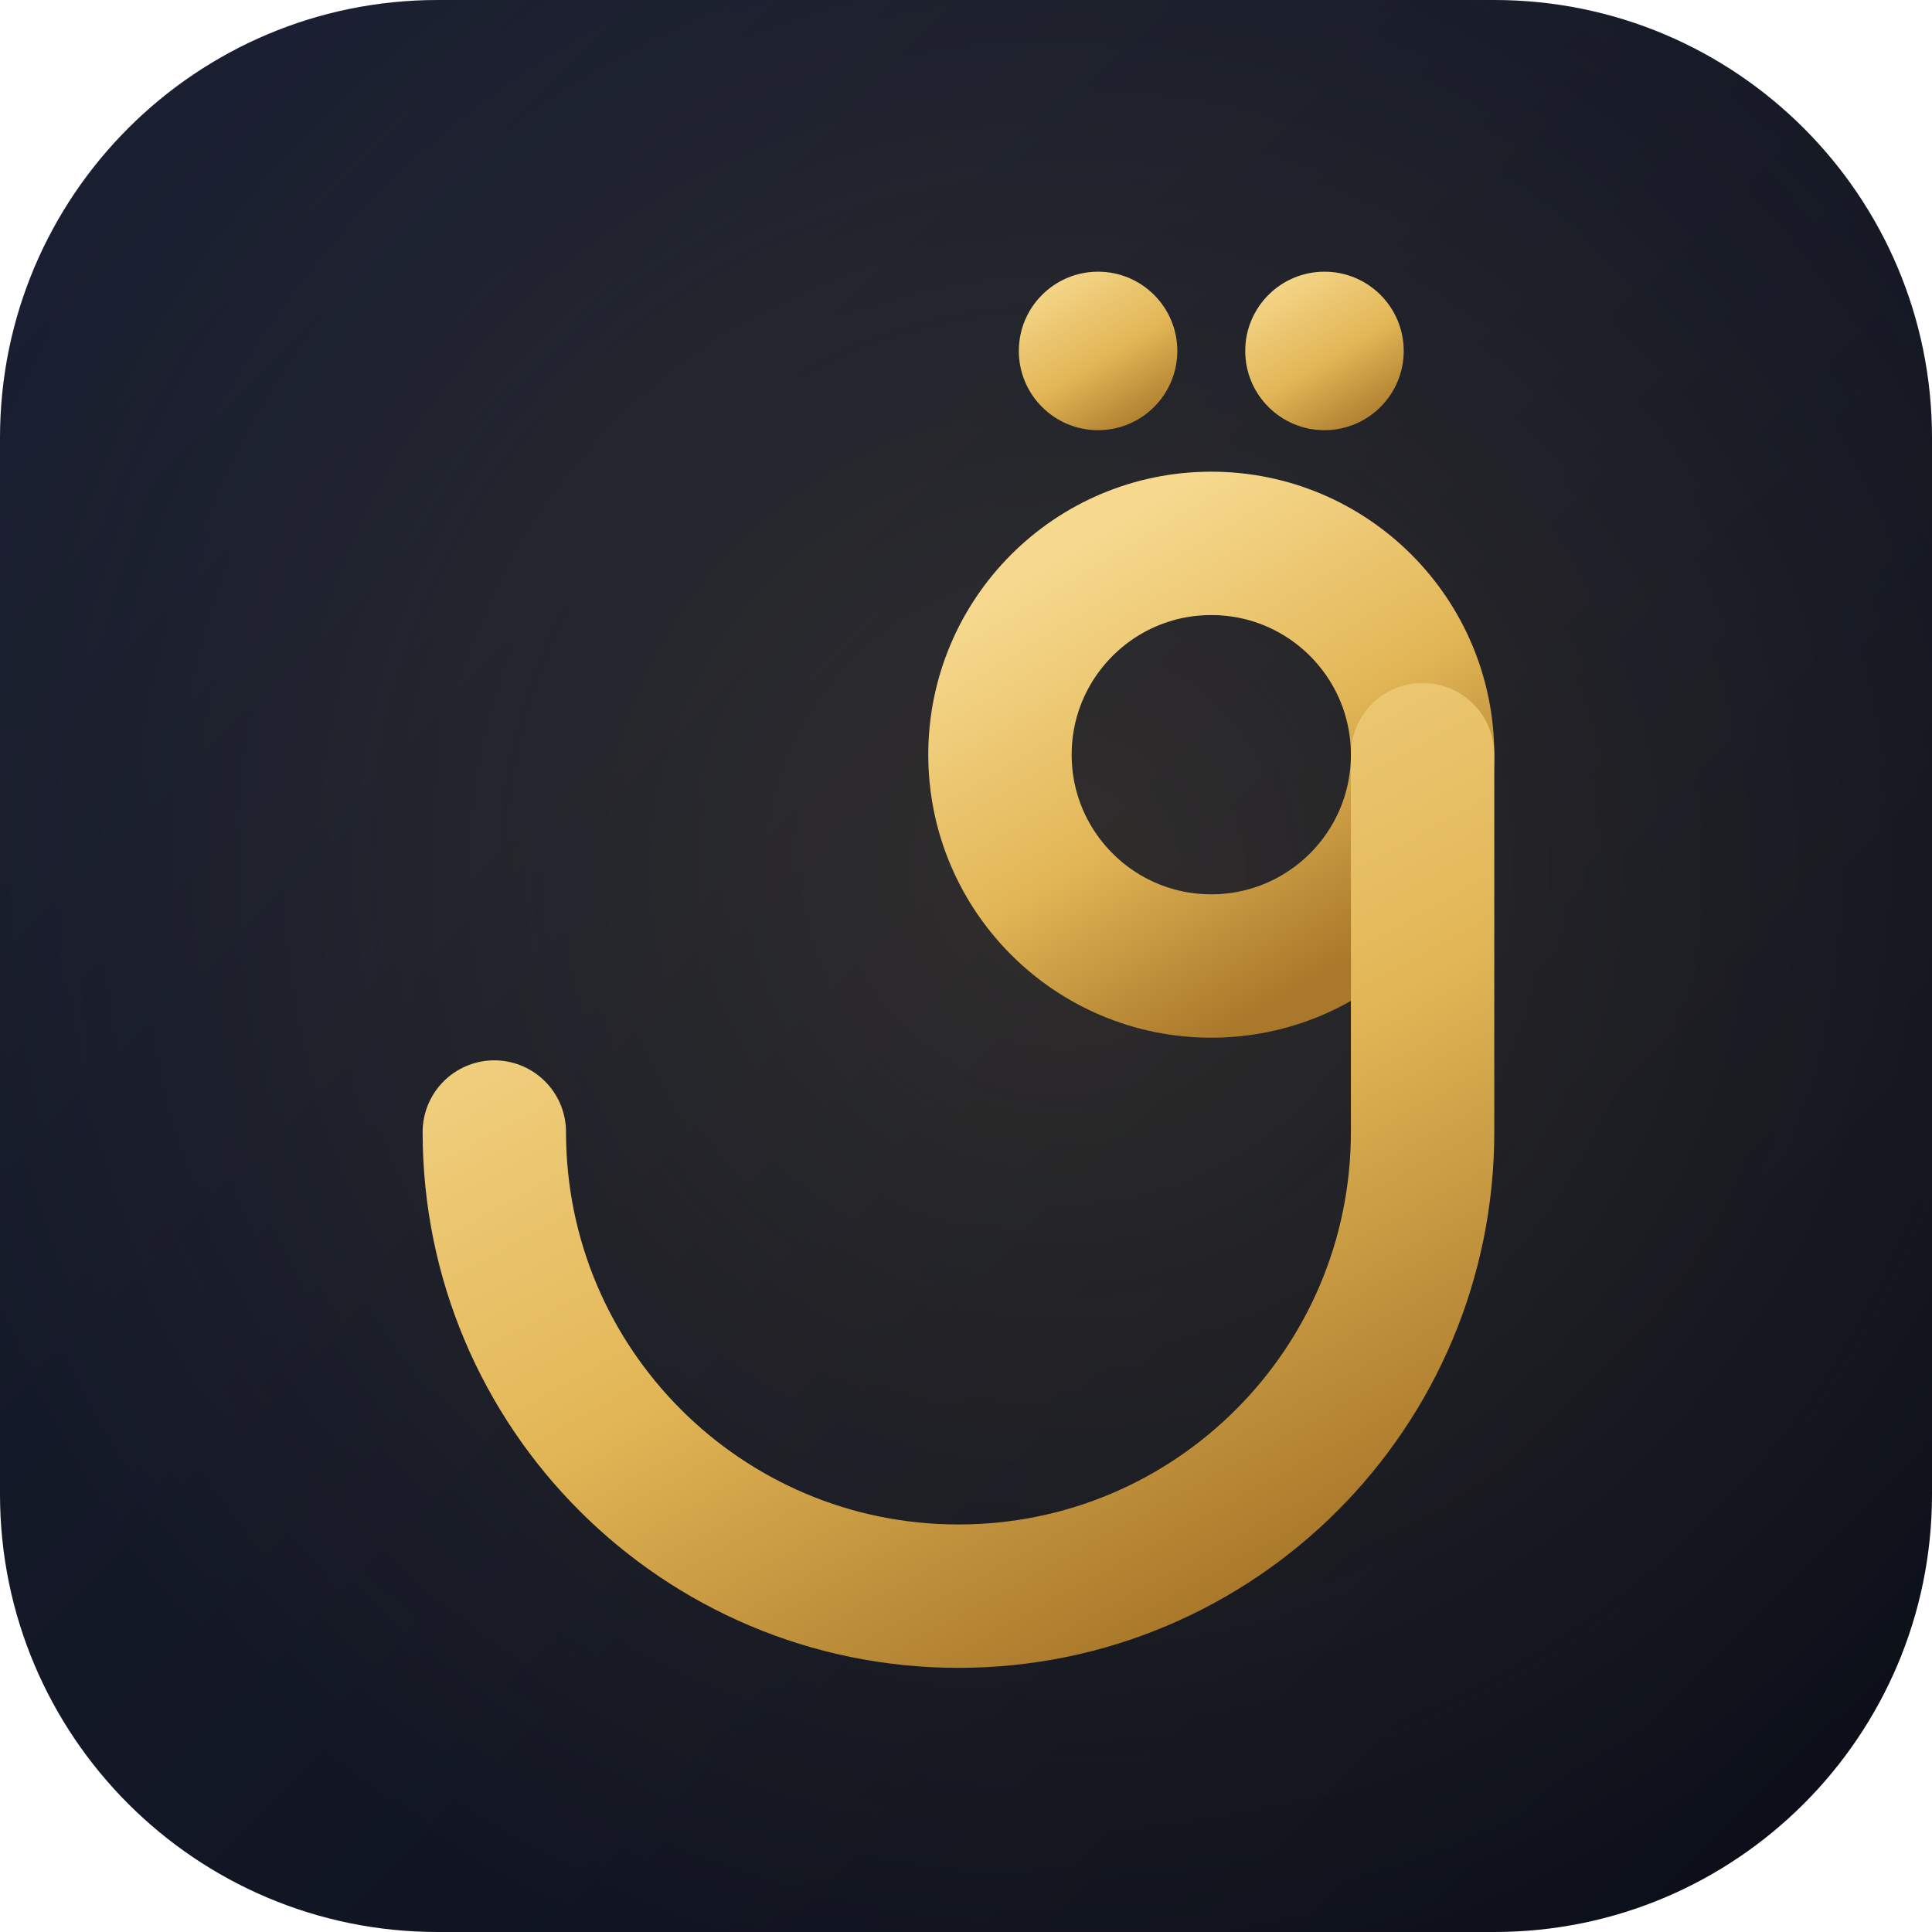
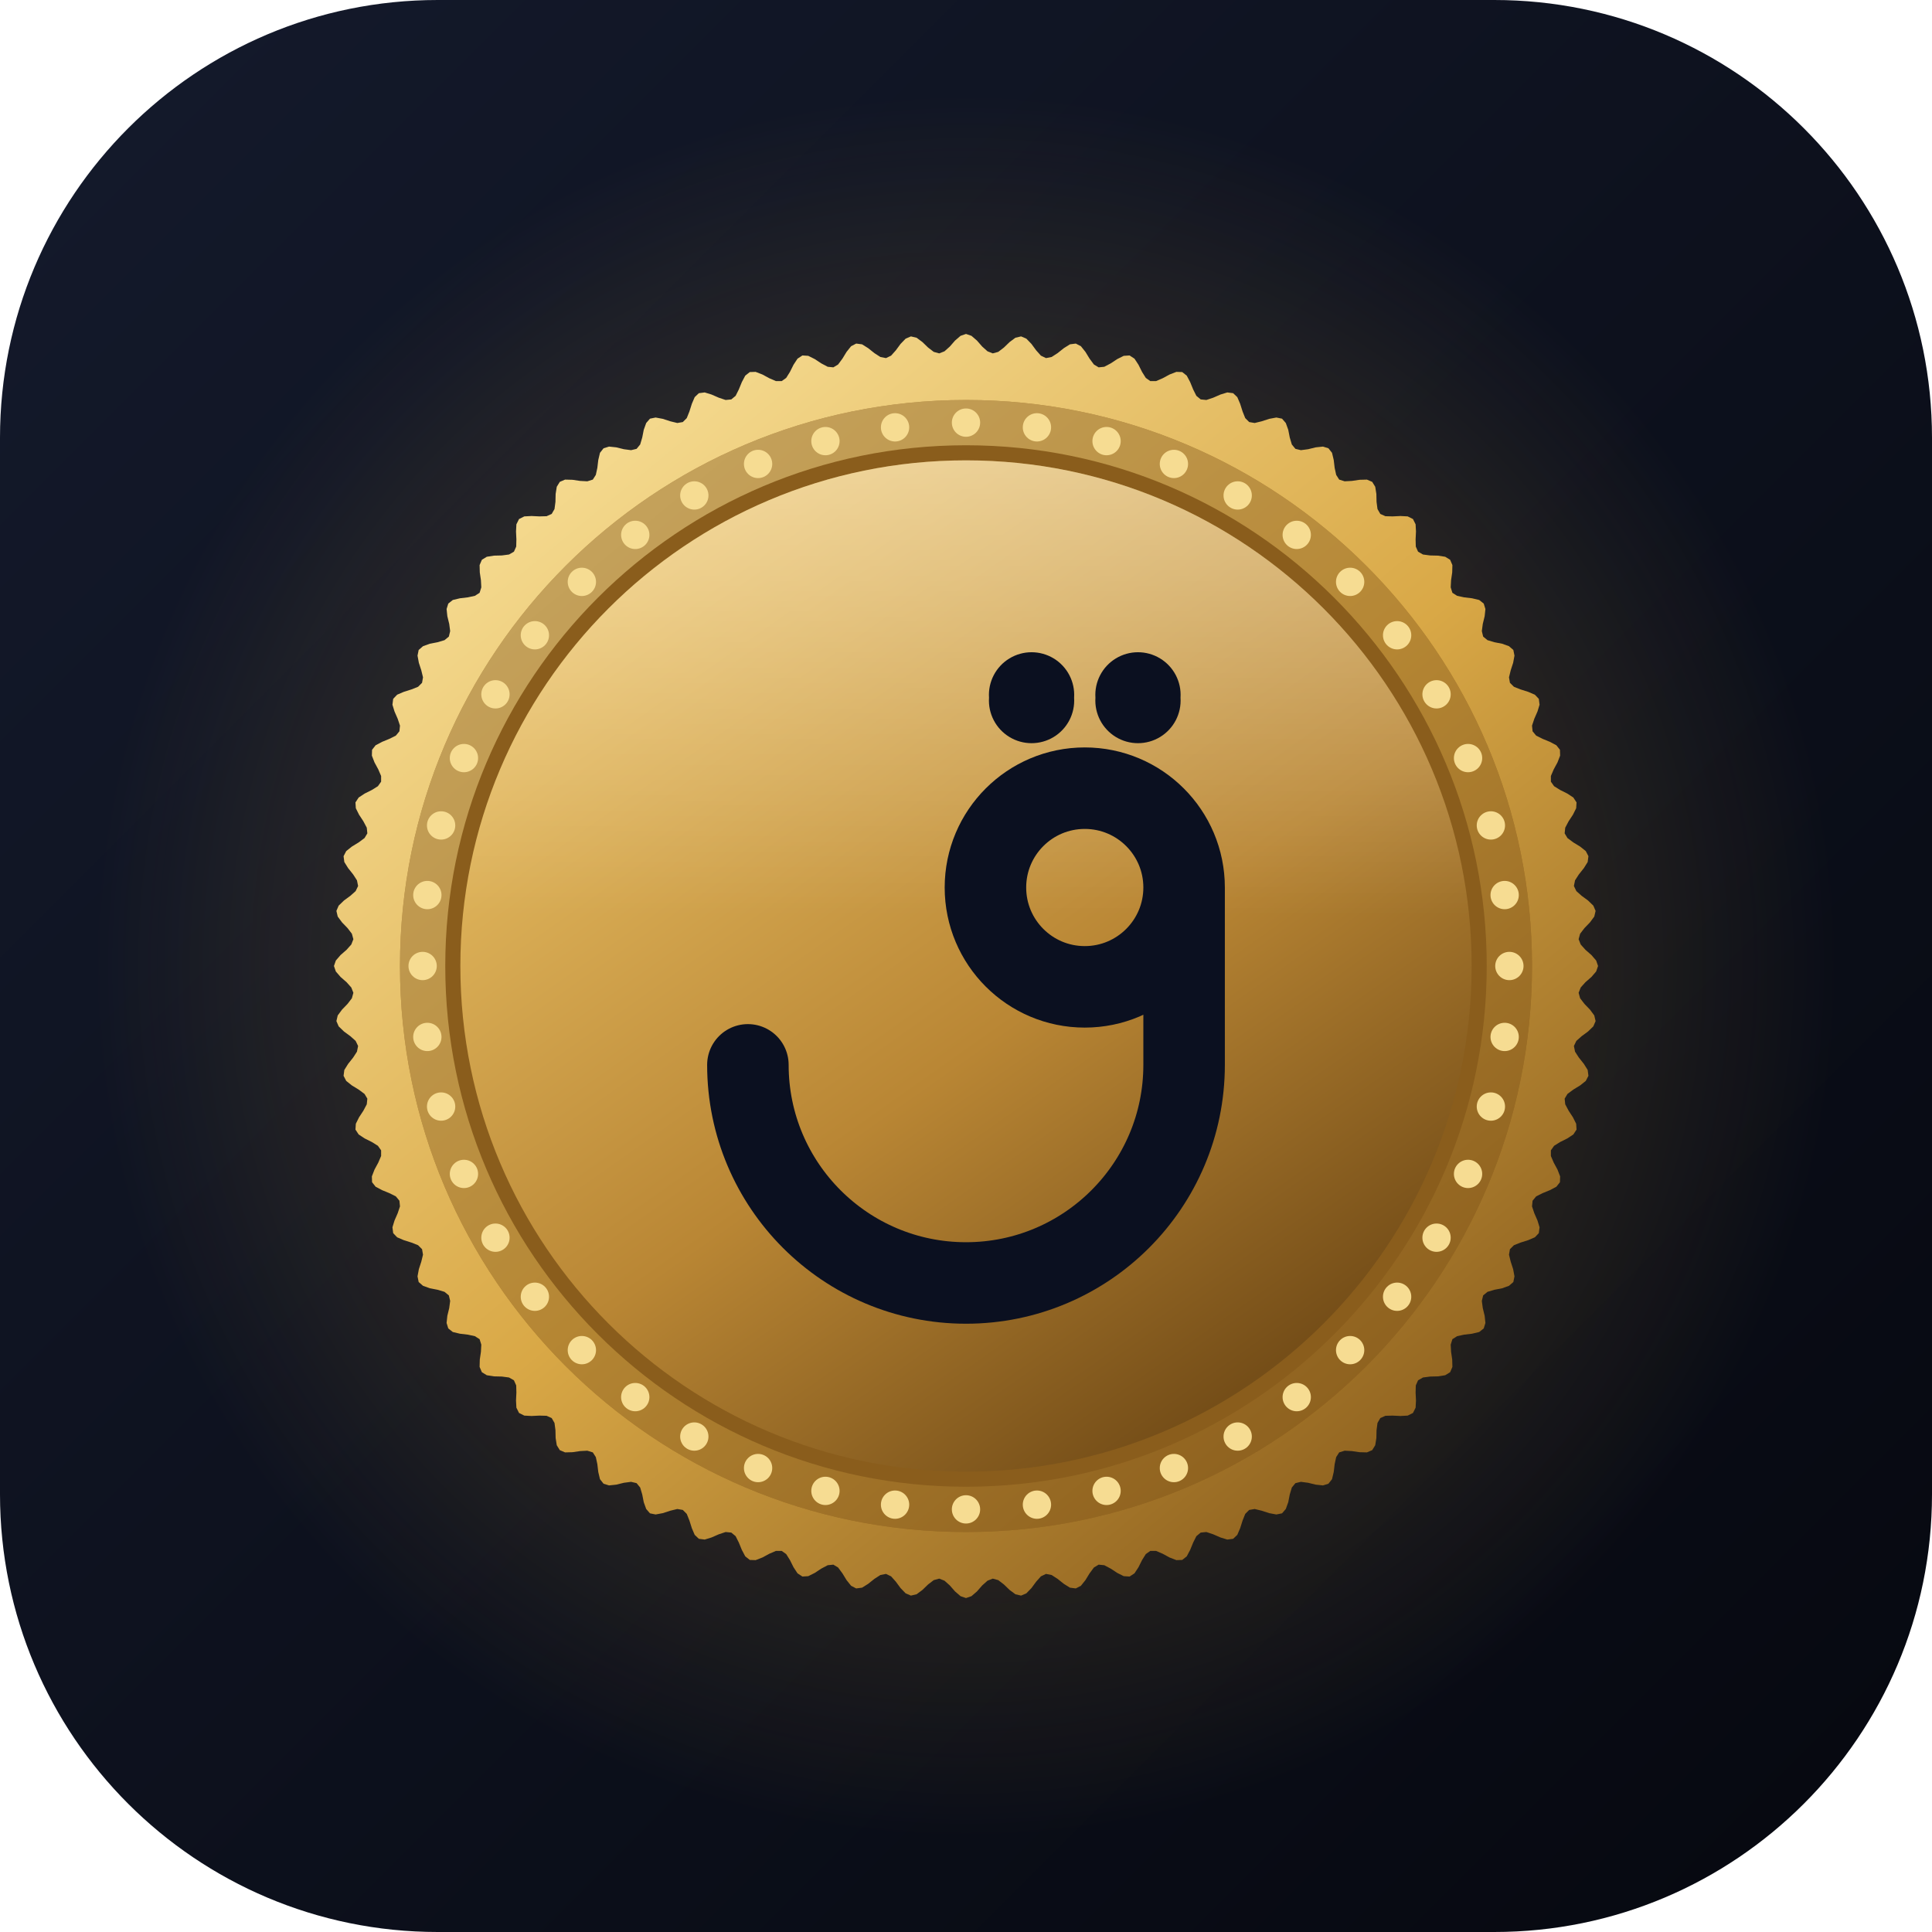
<svg xmlns="http://www.w3.org/2000/svg" viewBox="0 0 1024 1024" role="img" aria-label="قيد">
  <defs>
    <linearGradient id="bg" x1="0" y1="0" x2="1" y2="1">
-       <stop offset="0" stop-color="#1A2033" />
-       <stop offset="1" stop-color="#0B0E18" />
+       <stop offset="0" stop-color="#141A2C" />
+       <stop offset="1" stop-color="#06080F" />
    </linearGradient>
-     <linearGradient id="gold" x1="0.2" y1="0" x2="0.8" y2="1">
-       <stop offset="0" stop-color="#F6D98E" />
-       <stop offset="0.55" stop-color="#E2B656" />
-       <stop offset="1" stop-color="#A9782A" />
+     <radialGradient id="halo" cx="0.5" cy="0.5" r="0.5">
+       <stop offset="0.55" stop-color="#D9A846" stop-opacity="0.18" />
+       <stop offset="1" stop-color="#D9A846" stop-opacity="0" />
+     </radialGradient>
+     <linearGradient id="gold" x1="0.15" y1="0.1" x2="0.85" y2="0.95">
+       <stop offset="0" stop-color="#F6DC92" />
+       <stop offset="0.5" stop-color="#D9A846" />
+       <stop offset="1" stop-color="#8A5D1C" />
    </linearGradient>
-     <radialGradient id="glow" cx="0.55" cy="0.45" r="0.6">
-       <stop offset="0" stop-color="#E2B656" stop-opacity="0.14" />
-       <stop offset="1" stop-color="#E2B656" stop-opacity="0" />
-     </radialGradient>
+     <linearGradient id="disc" x1="0.2" y1="0.1" x2="0.8" y2="0.95">
+       <stop offset="0" stop-color="#E9C065" />
+       <stop offset="0.55" stop-color="#B98634" />
+       <stop offset="1" stop-color="#6E4815" />
+     </linearGradient>
+     <linearGradient id="shine" x1="0" y1="0" x2="0" y2="1">
+       <stop offset="0" stop-color="#FFFFFF" stop-opacity="0.35" />
+       <stop offset="0.45" stop-color="#FFFFFF" stop-opacity="0" />
+     </linearGradient>
  </defs>
  <rect width="1024" height="1024" rx="232" fill="url(#bg)" />
-   <rect width="1024" height="1024" rx="232" fill="url(#glow)" />
-   <g transform="translate(22 0)" fill="none" stroke="url(#gold)" stroke-width="76" stroke-linecap="round" stroke-linejoin="round">
-     <circle cx="620" cy="400" r="112" />
-     <path d="M732 400 V600 A246 246 0 0 1 240 600" />
-   </g>
-   <g transform="translate(22 0)" fill="url(#gold)">
-     <circle cx="560" cy="186" r="42" />
-     <circle cx="680" cy="186" r="42" />
-   </g>
+   <circle cx="512" cy="512" r="470" fill="url(#halo)" />
+   <path d="M847.0,512.0 L846.0,514.9 L843.5,517.8 L840.3,520.6 L837.8,523.4 L836.7,526.2 L837.5,529.1 L839.8,532.1 L842.7,535.1 L845.0,538.2 L845.7,541.2 L844.5,544.0 L841.7,546.7 L838.3,549.2 L835.5,551.7 L834.2,554.4 L834.8,557.4 L836.8,560.5 L839.5,563.9 L841.5,567.1 L841.9,570.2 L840.5,572.9 L837.5,575.3 L833.9,577.5 L830.8,579.8 L829.3,582.3 L829.6,585.3 L831.4,588.7 L833.7,592.2 L835.4,595.6 L835.6,598.7 L833.9,601.3 L830.7,603.4 L826.9,605.3 L823.7,607.3 L822.0,609.7 L822.0,612.7 L823.5,616.2 L825.5,619.9 L826.9,623.5 L826.8,626.6 L824.9,629.0 L821.5,630.8 L817.6,632.4 L814.2,634.1 L812.3,636.4 L812.0,639.4 L813.2,643.0 L814.9,646.9 L816.0,650.5 L815.6,653.6 L813.5,655.8 L810.0,657.3 L805.9,658.6 L802.4,660.0 L800.3,662.1 L799.8,665.0 L800.7,668.7 L802.0,672.7 L802.7,676.5 L802.1,679.5 L799.8,681.5 L796.2,682.8 L792.1,683.6 L788.4,684.7 L786.1,686.6 L785.4,689.5 L785.9,693.3 L786.9,697.4 L787.3,701.2 L786.4,704.1 L784.0,706.0 L780.2,706.9 L776.0,707.4 L772.3,708.2 L769.8,709.8 L768.9,712.7 L769.1,716.5 L769.7,720.6 L769.8,724.5 L768.6,727.3 L766.0,728.9 L762.2,729.5 L758.0,729.6 L754.2,730.1 L751.6,731.6 L750.4,734.3 L750.3,738.1 L750.5,742.3 L750.3,746.1 L748.9,748.9 L746.1,750.3 L742.3,750.5 L738.1,750.3 L734.3,750.4 L731.6,751.6 L730.1,754.2 L729.6,758.0 L729.5,762.2 L728.9,766.0 L727.3,768.6 L724.5,769.8 L720.6,769.7 L716.5,769.1 L712.7,768.9 L709.8,769.8 L708.2,772.3 L707.4,776.0 L706.9,780.2 L706.0,784.0 L704.1,786.4 L701.2,787.3 L697.4,786.9 L693.3,785.9 L689.5,785.4 L686.6,786.1 L684.7,788.4 L683.6,792.1 L682.8,796.2 L681.5,799.8 L679.5,802.1 L676.5,802.7 L672.7,802.0 L668.7,800.7 L665.0,799.8 L662.1,800.3 L660.0,802.4 L658.6,805.9 L657.3,810.0 L655.8,813.5 L653.6,815.6 L650.5,816.0 L646.9,814.9 L643.0,813.2 L639.4,812.0 L636.4,812.3 L634.1,814.2 L632.4,817.6 L630.8,821.5 L629.0,824.9 L626.6,826.8 L623.5,826.9 L619.9,825.5 L616.2,823.5 L612.7,822.0 L609.7,822.0 L607.3,823.7 L605.3,826.9 L603.4,830.7 L601.3,833.9 L598.7,835.6 L595.6,835.4 L592.2,833.7 L588.7,831.4 L585.3,829.6 L582.3,829.3 L579.8,830.8 L577.5,833.9 L575.3,837.5 L572.9,840.5 L570.2,841.9 L567.1,841.5 L563.9,839.5 L560.5,836.8 L557.4,834.8 L554.4,834.2 L551.7,835.5 L549.2,838.3 L546.7,841.7 L544.0,844.5 L541.2,845.7 L538.2,845.0 L535.1,842.7 L532.1,839.8 L529.1,837.5 L526.2,836.7 L523.4,837.8 L520.6,840.3 L517.8,843.5 L514.9,846.0 L512.0,847.0 L509.1,846.0 L506.2,843.5 L503.4,840.3 L500.6,837.8 L497.8,836.7 L494.9,837.5 L491.9,839.8 L488.9,842.7 L485.8,845.0 L482.8,845.7 L480.0,844.5 L477.3,841.7 L474.8,838.3 L472.3,835.5 L469.6,834.2 L466.6,834.8 L463.5,836.8 L460.1,839.5 L456.9,841.5 L453.8,841.9 L451.1,840.5 L448.7,837.5 L446.5,833.9 L444.2,830.8 L441.7,829.3 L438.7,829.6 L435.3,831.4 L431.8,833.7 L428.4,835.4 L425.3,835.6 L422.7,833.9 L420.6,830.7 L418.7,826.9 L416.7,823.7 L414.3,822.0 L411.3,822.0 L407.8,823.5 L404.1,825.5 L400.5,826.9 L397.4,826.8 L395.0,824.9 L393.2,821.5 L391.6,817.6 L389.9,814.2 L387.6,812.3 L384.6,812.0 L381.0,813.2 L377.1,814.9 L373.5,816.0 L370.4,815.6 L368.2,813.5 L366.7,810.0 L365.4,805.9 L364.0,802.4 L361.9,800.3 L359.0,799.8 L355.3,800.7 L351.3,802.0 L347.5,802.7 L344.5,802.1 L342.5,799.8 L341.2,796.2 L340.4,792.1 L339.3,788.4 L337.4,786.1 L334.5,785.4 L330.7,785.9 L326.6,786.9 L322.8,787.3 L319.9,786.4 L318.0,784.0 L317.1,780.2 L316.6,776.0 L315.8,772.3 L314.2,769.8 L311.3,768.9 L307.5,769.1 L303.4,769.7 L299.5,769.8 L296.7,768.6 L295.1,766.0 L294.5,762.2 L294.4,758.0 L293.9,754.2 L292.4,751.6 L289.7,750.4 L285.9,750.3 L281.7,750.5 L277.9,750.3 L275.1,748.9 L273.7,746.1 L273.5,742.3 L273.7,738.1 L273.6,734.3 L272.4,731.6 L269.8,730.1 L266.0,729.6 L261.8,729.5 L258.0,728.9 L255.4,727.3 L254.2,724.5 L254.3,720.6 L254.9,716.5 L255.1,712.7 L254.2,709.8 L251.7,708.2 L248.0,707.4 L243.8,706.9 L240.0,706.0 L237.6,704.1 L236.7,701.2 L237.1,697.4 L238.1,693.3 L238.6,689.5 L237.9,686.6 L235.6,684.7 L231.9,683.6 L227.8,682.8 L224.2,681.5 L221.9,679.5 L221.3,676.5 L222.0,672.7 L223.3,668.7 L224.2,665.0 L223.7,662.1 L221.6,660.0 L218.1,658.6 L214.0,657.3 L210.5,655.8 L208.4,653.6 L208.0,650.5 L209.1,646.9 L210.8,643.0 L212.0,639.4 L211.7,636.4 L209.8,634.1 L206.4,632.4 L202.5,630.8 L199.1,629.0 L197.2,626.6 L197.1,623.5 L198.5,619.9 L200.5,616.2 L202.0,612.7 L202.0,609.7 L200.3,607.3 L197.1,605.3 L193.3,603.4 L190.1,601.3 L188.4,598.7 L188.6,595.6 L190.3,592.2 L192.6,588.7 L194.4,585.3 L194.7,582.3 L193.2,579.8 L190.1,577.5 L186.5,575.3 L183.5,572.9 L182.1,570.2 L182.5,567.1 L184.5,563.9 L187.2,560.5 L189.2,557.4 L189.8,554.4 L188.5,551.7 L185.7,549.2 L182.3,546.7 L179.5,544.0 L178.3,541.2 L179.0,538.2 L181.3,535.1 L184.2,532.1 L186.5,529.1 L187.3,526.2 L186.2,523.4 L183.7,520.6 L180.5,517.8 L178.0,514.9 L177.0,512.0 L178.0,509.1 L180.5,506.2 L183.7,503.4 L186.2,500.6 L187.3,497.8 L186.5,494.9 L184.2,491.9 L181.3,488.9 L179.0,485.8 L178.3,482.8 L179.5,480.0 L182.3,477.3 L185.7,474.8 L188.5,472.3 L189.8,469.6 L189.2,466.6 L187.2,463.5 L184.5,460.1 L182.5,456.9 L182.1,453.8 L183.5,451.1 L186.5,448.7 L190.1,446.5 L193.2,444.2 L194.7,441.7 L194.4,438.7 L192.6,435.3 L190.3,431.8 L188.6,428.4 L188.4,425.3 L190.1,422.7 L193.3,420.6 L197.1,418.7 L200.3,416.7 L202.0,414.3 L202.0,411.3 L200.5,407.8 L198.5,404.1 L197.1,400.5 L197.2,397.4 L199.1,395.0 L202.5,393.2 L206.4,391.6 L209.8,389.9 L211.7,387.6 L212.0,384.6 L210.8,381.0 L209.1,377.1 L208.0,373.5 L208.4,370.4 L210.5,368.2 L214.0,366.7 L218.1,365.4 L221.6,364.0 L223.7,361.9 L224.2,359.0 L223.3,355.3 L222.0,351.3 L221.3,347.5 L221.9,344.5 L224.2,342.5 L227.8,341.2 L231.9,340.4 L235.6,339.3 L237.9,337.4 L238.6,334.5 L238.1,330.7 L237.1,326.6 L236.7,322.8 L237.6,319.9 L240.0,318.0 L243.8,317.1 L248.0,316.6 L251.7,315.8 L254.2,314.2 L255.1,311.3 L254.9,307.5 L254.3,303.4 L254.2,299.5 L255.4,296.7 L258.0,295.1 L261.8,294.5 L266.0,294.4 L269.8,293.9 L272.4,292.4 L273.6,289.7 L273.7,285.9 L273.5,281.7 L273.7,277.9 L275.1,275.1 L277.9,273.7 L281.7,273.5 L285.9,273.7 L289.7,273.6 L292.4,272.4 L293.9,269.8 L294.4,266.0 L294.5,261.8 L295.1,258.0 L296.7,255.4 L299.5,254.2 L303.4,254.3 L307.5,254.9 L311.3,255.1 L314.2,254.2 L315.8,251.7 L316.6,248.0 L317.1,243.8 L318.0,240.0 L319.9,237.6 L322.8,236.7 L326.6,237.1 L330.7,238.1 L334.5,238.6 L337.4,237.9 L339.3,235.6 L340.4,231.9 L341.2,227.8 L342.5,224.2 L344.5,221.9 L347.5,221.3 L351.3,222.0 L355.3,223.3 L359.0,224.2 L361.9,223.7 L364.0,221.6 L365.4,218.1 L366.7,214.0 L368.2,210.5 L370.4,208.4 L373.5,208.0 L377.1,209.1 L381.0,210.8 L384.6,212.0 L387.6,211.7 L389.9,209.8 L391.6,206.4 L393.2,202.5 L395.0,199.1 L397.4,197.2 L400.5,197.1 L404.1,198.5 L407.8,200.5 L411.3,202.0 L414.3,202.0 L416.7,200.3 L418.7,197.1 L420.6,193.3 L422.7,190.1 L425.3,188.4 L428.4,188.6 L431.8,190.3 L435.3,192.6 L438.7,194.4 L441.7,194.7 L444.2,193.2 L446.5,190.1 L448.7,186.5 L451.1,183.5 L453.8,182.1 L456.9,182.5 L460.1,184.5 L463.5,187.2 L466.6,189.2 L469.6,189.8 L472.3,188.5 L474.8,185.7 L477.3,182.3 L480.0,179.5 L482.8,178.3 L485.8,179.0 L488.9,181.3 L491.9,184.2 L494.9,186.5 L497.8,187.3 L500.6,186.2 L503.4,183.7 L506.2,180.5 L509.1,178.0 L512.0,177.0 L514.9,178.0 L517.8,180.5 L520.6,183.7 L523.4,186.2 L526.2,187.3 L529.1,186.5 L532.1,184.2 L535.1,181.3 L538.2,179.0 L541.2,178.3 L544.0,179.5 L546.7,182.3 L549.2,185.7 L551.7,188.5 L554.4,189.8 L557.4,189.2 L560.5,187.2 L563.9,184.5 L567.1,182.5 L570.2,182.1 L572.9,183.5 L575.3,186.5 L577.5,190.1 L579.8,193.2 L582.3,194.7 L585.3,194.4 L588.7,192.6 L592.2,190.3 L595.6,188.6 L598.7,188.4 L601.3,190.1 L603.4,193.3 L605.3,197.1 L607.3,200.3 L609.7,202.0 L612.7,202.0 L616.2,200.5 L619.9,198.5 L623.5,197.1 L626.6,197.2 L629.0,199.1 L630.8,202.5 L632.4,206.4 L634.1,209.8 L636.4,211.7 L639.4,212.0 L643.0,210.8 L646.9,209.1 L650.5,208.0 L653.6,208.4 L655.8,210.5 L657.3,214.0 L658.6,218.1 L660.0,221.6 L662.1,223.7 L665.0,224.2 L668.7,223.3 L672.7,222.0 L676.5,221.3 L679.5,221.9 L681.5,224.2 L682.8,227.8 L683.6,231.9 L684.7,235.6 L686.6,237.9 L689.5,238.6 L693.3,238.1 L697.4,237.1 L701.2,236.7 L704.1,237.6 L706.0,240.0 L706.9,243.8 L707.4,248.0 L708.2,251.7 L709.8,254.2 L712.7,255.1 L716.5,254.9 L720.6,254.3 L724.5,254.2 L727.3,255.4 L728.9,258.0 L729.5,261.8 L729.6,266.0 L730.1,269.8 L731.6,272.4 L734.3,273.6 L738.1,273.7 L742.3,273.5 L746.1,273.7 L748.9,275.1 L750.3,277.9 L750.5,281.7 L750.3,285.9 L750.4,289.7 L751.6,292.4 L754.2,293.9 L758.0,294.4 L762.2,294.5 L766.0,295.1 L768.6,296.7 L769.8,299.5 L769.7,303.4 L769.1,307.5 L768.9,311.3 L769.8,314.2 L772.3,315.8 L776.0,316.6 L780.2,317.1 L784.0,318.0 L786.4,319.9 L787.3,322.8 L786.9,326.6 L785.9,330.7 L785.4,334.5 L786.1,337.4 L788.4,339.3 L792.1,340.4 L796.2,341.2 L799.8,342.5 L802.1,344.5 L802.7,347.5 L802.0,351.3 L800.7,355.3 L799.8,359.0 L800.3,361.9 L802.4,364.0 L805.9,365.4 L810.0,366.7 L813.5,368.2 L815.6,370.4 L816.0,373.5 L814.9,377.1 L813.2,381.0 L812.0,384.6 L812.3,387.6 L814.2,389.9 L817.6,391.6 L821.5,393.2 L824.9,395.0 L826.8,397.4 L826.9,400.5 L825.5,404.1 L823.5,407.8 L822.0,411.3 L822.0,414.3 L823.7,416.7 L826.9,418.7 L830.7,420.6 L833.9,422.7 L835.6,425.3 L835.4,428.4 L833.7,431.8 L831.4,435.3 L829.6,438.7 L829.3,441.7 L830.8,444.2 L833.9,446.5 L837.5,448.7 L840.5,451.1 L841.9,453.8 L841.5,456.9 L839.5,460.1 L836.8,463.5 L834.8,466.6 L834.2,469.6 L835.5,472.3 L838.3,474.8 L841.7,477.3 L844.5,480.0 L845.7,482.8 L845.0,485.8 L842.7,488.9 L839.8,491.9 L837.5,494.9 L836.7,497.8 L837.8,500.6 L840.3,503.4 L843.5,506.2 L846.0,509.1 Z" fill="url(#gold)" />
+   <path d="M812.0,512.0 a300.0,300.0 0 1,1 -600.0,0 a300.0,300.0 0 1,1 600.0,0 Z" fill="#8A5D1C" />
+   <path d="M812.0,512.0 a300.0,300.0 0 1,1 -600.0,0 a300.0,300.0 0 1,1 600.0,0 Z" fill="url(#gold)" opacity="0.55" />
+   <path d="M807.5,512.0 a7.5,7.5 0 1,1 -15.0,0 a7.5,7.5 0 1,1 15.0,0 Z M805.0,549.6 a7.5,7.5 0 1,1 -15.0,0 a7.5,7.5 0 1,1 15.0,0 Z M797.7,586.5 a7.5,7.5 0 1,1 -15.0,0 a7.5,7.5 0 1,1 15.0,0 Z M785.6,622.2 a7.5,7.5 0 1,1 -15.0,0 a7.5,7.5 0 1,1 15.0,0 Z M768.9,656.0 a7.5,7.5 0 1,1 -15.0,0 a7.5,7.5 0 1,1 15.0,0 Z M748.0,687.3 a7.5,7.5 0 1,1 -15.0,0 a7.5,7.5 0 1,1 15.0,0 Z M723.1,715.6 a7.5,7.5 0 1,1 -15.0,0 a7.5,7.5 0 1,1 15.0,0 Z M694.8,740.5 a7.5,7.5 0 1,1 -15.0,0 a7.5,7.5 0 1,1 15.0,0 Z M663.5,761.4 a7.5,7.5 0 1,1 -15.0,0 a7.5,7.5 0 1,1 15.0,0 Z M629.7,778.1 a7.5,7.5 0 1,1 -15.0,0 a7.5,7.5 0 1,1 15.0,0 Z M594.0,790.2 a7.5,7.5 0 1,1 -15.0,0 a7.5,7.5 0 1,1 15.0,0 Z M557.1,797.5 a7.5,7.5 0 1,1 -15.0,0 a7.5,7.5 0 1,1 15.0,0 Z M519.5,800.0 a7.5,7.5 0 1,1 -15.0,0 a7.5,7.5 0 1,1 15.0,0 Z M481.9,797.5 a7.5,7.5 0 1,1 -15.0,0 a7.5,7.5 0 1,1 15.0,0 Z M445.0,790.2 a7.5,7.5 0 1,1 -15.0,0 a7.5,7.5 0 1,1 15.0,0 Z M409.3,778.1 a7.5,7.5 0 1,1 -15.0,0 a7.5,7.5 0 1,1 15.0,0 Z M375.5,761.4 a7.5,7.5 0 1,1 -15.0,0 a7.5,7.5 0 1,1 15.0,0 Z M344.2,740.5 a7.5,7.5 0 1,1 -15.0,0 a7.5,7.5 0 1,1 15.0,0 Z M315.9,715.6 a7.5,7.5 0 1,1 -15.0,0 a7.5,7.5 0 1,1 15.0,0 Z M291.0,687.3 a7.5,7.5 0 1,1 -15.0,0 a7.5,7.5 0 1,1 15.0,0 Z M270.1,656.0 a7.5,7.5 0 1,1 -15.0,0 a7.5,7.5 0 1,1 15.0,0 Z M253.4,622.2 a7.5,7.5 0 1,1 -15.0,0 a7.5,7.5 0 1,1 15.0,0 Z M241.3,586.5 a7.5,7.5 0 1,1 -15.0,0 a7.5,7.5 0 1,1 15.0,0 Z M234.0,549.6 a7.5,7.5 0 1,1 -15.0,0 a7.5,7.5 0 1,1 15.0,0 Z M231.5,512.0 a7.5,7.5 0 1,1 -15.0,0 a7.5,7.5 0 1,1 15.0,0 Z M234.0,474.4 a7.5,7.5 0 1,1 -15.0,0 a7.5,7.5 0 1,1 15.0,0 Z M241.3,437.5 a7.5,7.5 0 1,1 -15.0,0 a7.5,7.5 0 1,1 15.0,0 Z M253.4,401.8 a7.5,7.5 0 1,1 -15.0,0 a7.5,7.5 0 1,1 15.0,0 Z M270.1,368.0 a7.5,7.5 0 1,1 -15.0,0 a7.5,7.5 0 1,1 15.0,0 Z M291.0,336.7 a7.5,7.5 0 1,1 -15.0,0 a7.5,7.5 0 1,1 15.0,0 Z M315.9,308.4 a7.5,7.5 0 1,1 -15.0,0 a7.5,7.5 0 1,1 15.0,0 Z M344.2,283.5 a7.5,7.5 0 1,1 -15.0,0 a7.5,7.5 0 1,1 15.0,0 Z M375.5,262.6 a7.5,7.5 0 1,1 -15.0,0 a7.5,7.5 0 1,1 15.0,0 Z M409.3,245.9 a7.5,7.5 0 1,1 -15.0,0 a7.5,7.5 0 1,1 15.0,0 Z M445.0,233.8 a7.5,7.5 0 1,1 -15.0,0 a7.5,7.5 0 1,1 15.0,0 Z M481.9,226.5 a7.5,7.5 0 1,1 -15.0,0 a7.5,7.5 0 1,1 15.0,0 Z M519.5,224.0 a7.5,7.5 0 1,1 -15.0,0 a7.5,7.5 0 1,1 15.0,0 Z M557.1,226.5 a7.5,7.5 0 1,1 -15.0,0 a7.5,7.5 0 1,1 15.0,0 Z M594.0,233.8 a7.5,7.5 0 1,1 -15.0,0 a7.5,7.5 0 1,1 15.0,0 Z M629.7,245.9 a7.5,7.5 0 1,1 -15.0,0 a7.5,7.5 0 1,1 15.0,0 Z M663.5,262.6 a7.5,7.5 0 1,1 -15.0,0 a7.5,7.5 0 1,1 15.0,0 Z M694.8,283.5 a7.5,7.5 0 1,1 -15.0,0 a7.5,7.5 0 1,1 15.0,0 Z M723.1,308.4 a7.5,7.5 0 1,1 -15.0,0 a7.5,7.5 0 1,1 15.0,0 Z M748.0,336.7 a7.5,7.5 0 1,1 -15.0,0 a7.5,7.5 0 1,1 15.0,0 Z M768.9,368.0 a7.5,7.5 0 1,1 -15.0,0 a7.5,7.5 0 1,1 15.0,0 Z M785.6,401.8 a7.5,7.5 0 1,1 -15.0,0 a7.5,7.5 0 1,1 15.0,0 Z M797.7,437.5 a7.5,7.5 0 1,1 -15.0,0 a7.5,7.5 0 1,1 15.0,0 Z M805.0,474.4 a7.5,7.5 0 1,1 -15.0,0 a7.5,7.5 0 1,1 15.0,0 Z" fill="#F6DC92" />
+   <path d="M788.0,512.0 a276.0,276.0 0 1,1 -552.0,0 a276.0,276.0 0 1,1 552.0,0 Z" fill="#8A5D1C" />
+   <path d="M780.0,512.0 a268.0,268.0 0 1,1 -536.0,0 a268.0,268.0 0 1,1 536.0,0 Z" fill="url(#disc)" />
+   <path d="M780.0,512.0 a268.0,268.0 0 1,1 -536.0,0 a268.0,268.0 0 1,1 536.0,0 Z" fill="url(#shine)" />
+   <path d="M627.6,470.4 A52.6,52.6 0 1,1 522.3,470.4 A52.6,52.6 0 1,1 627.6,470.4 M627.6,470.4 L627.6,564.4 A115.6,115.6 0 0,1 396.4,564.4" fill="none" stroke="#0B1020" stroke-width="43.2" stroke-linecap="round" stroke-linejoin="round" />
+   <path d="M569.3,369.8 a22.6,22.6 0 1,1 -45.1,0 a22.6,22.6 0 1,1 45.1,0 Z M625.7,369.8 a22.6,22.6 0 1,1 -45.1,0 a22.6,22.6 0 1,1 45.1,0 Z" fill="#0B1020" />
</svg>
